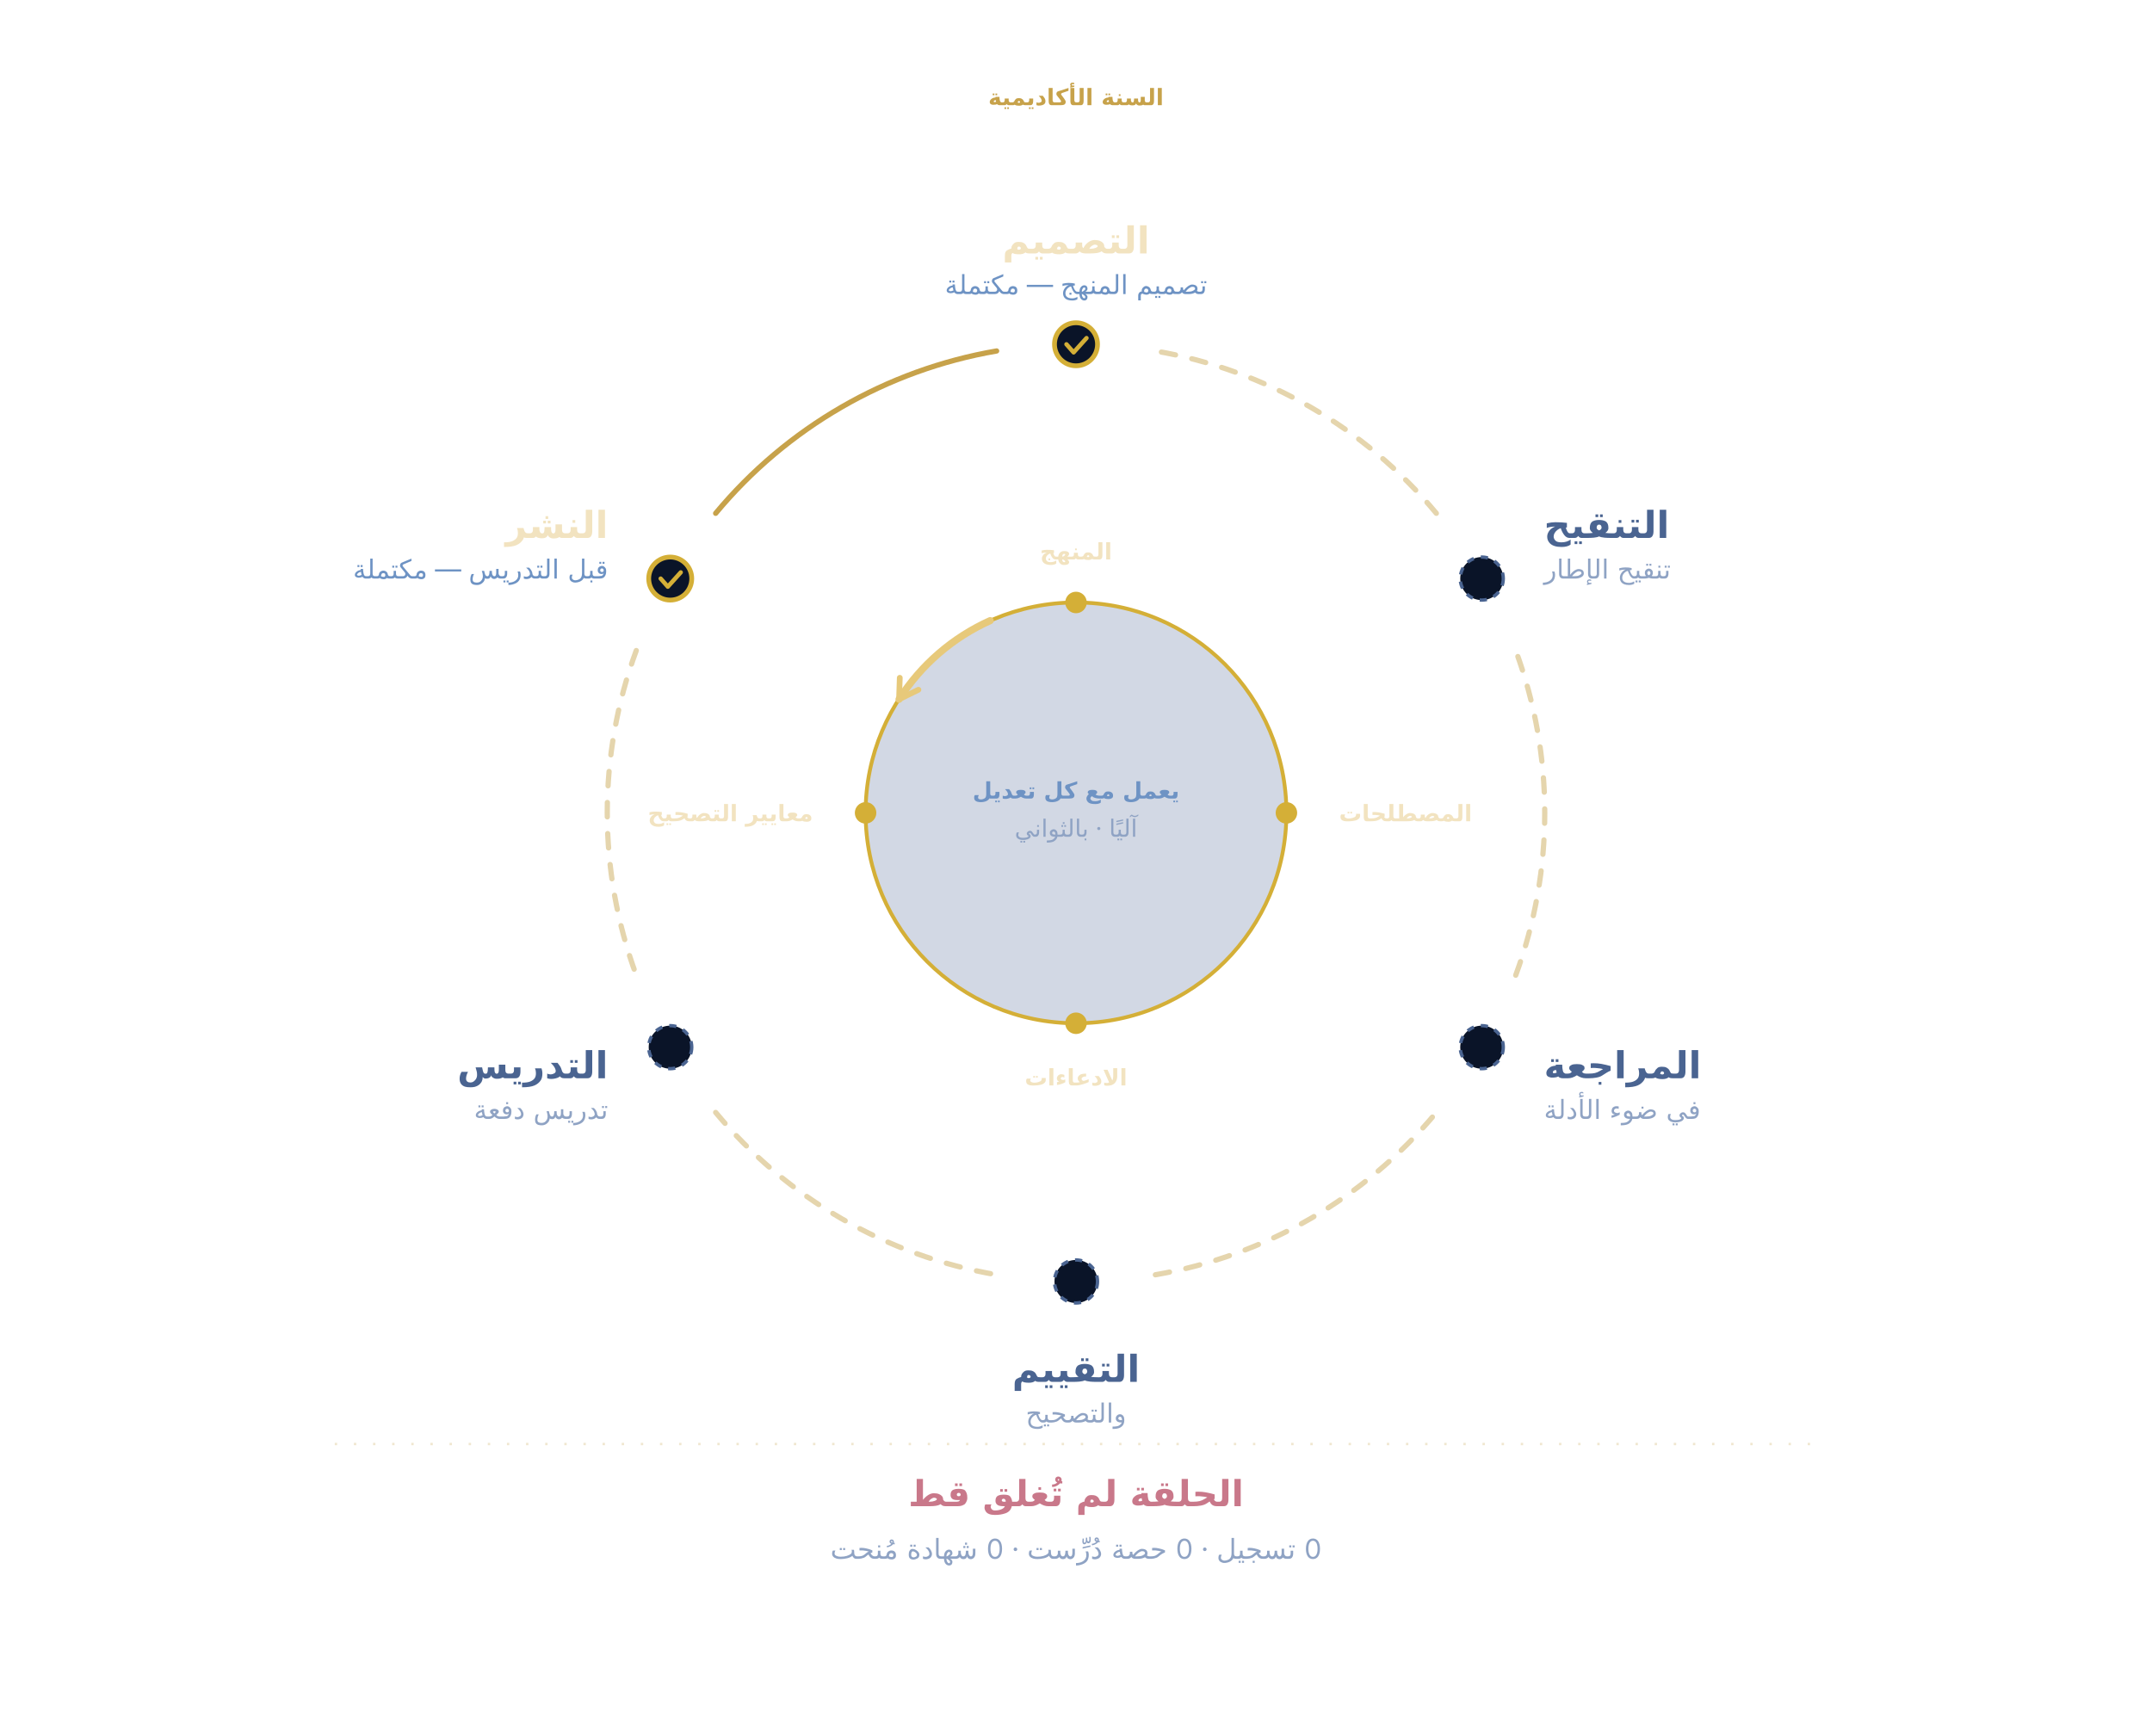
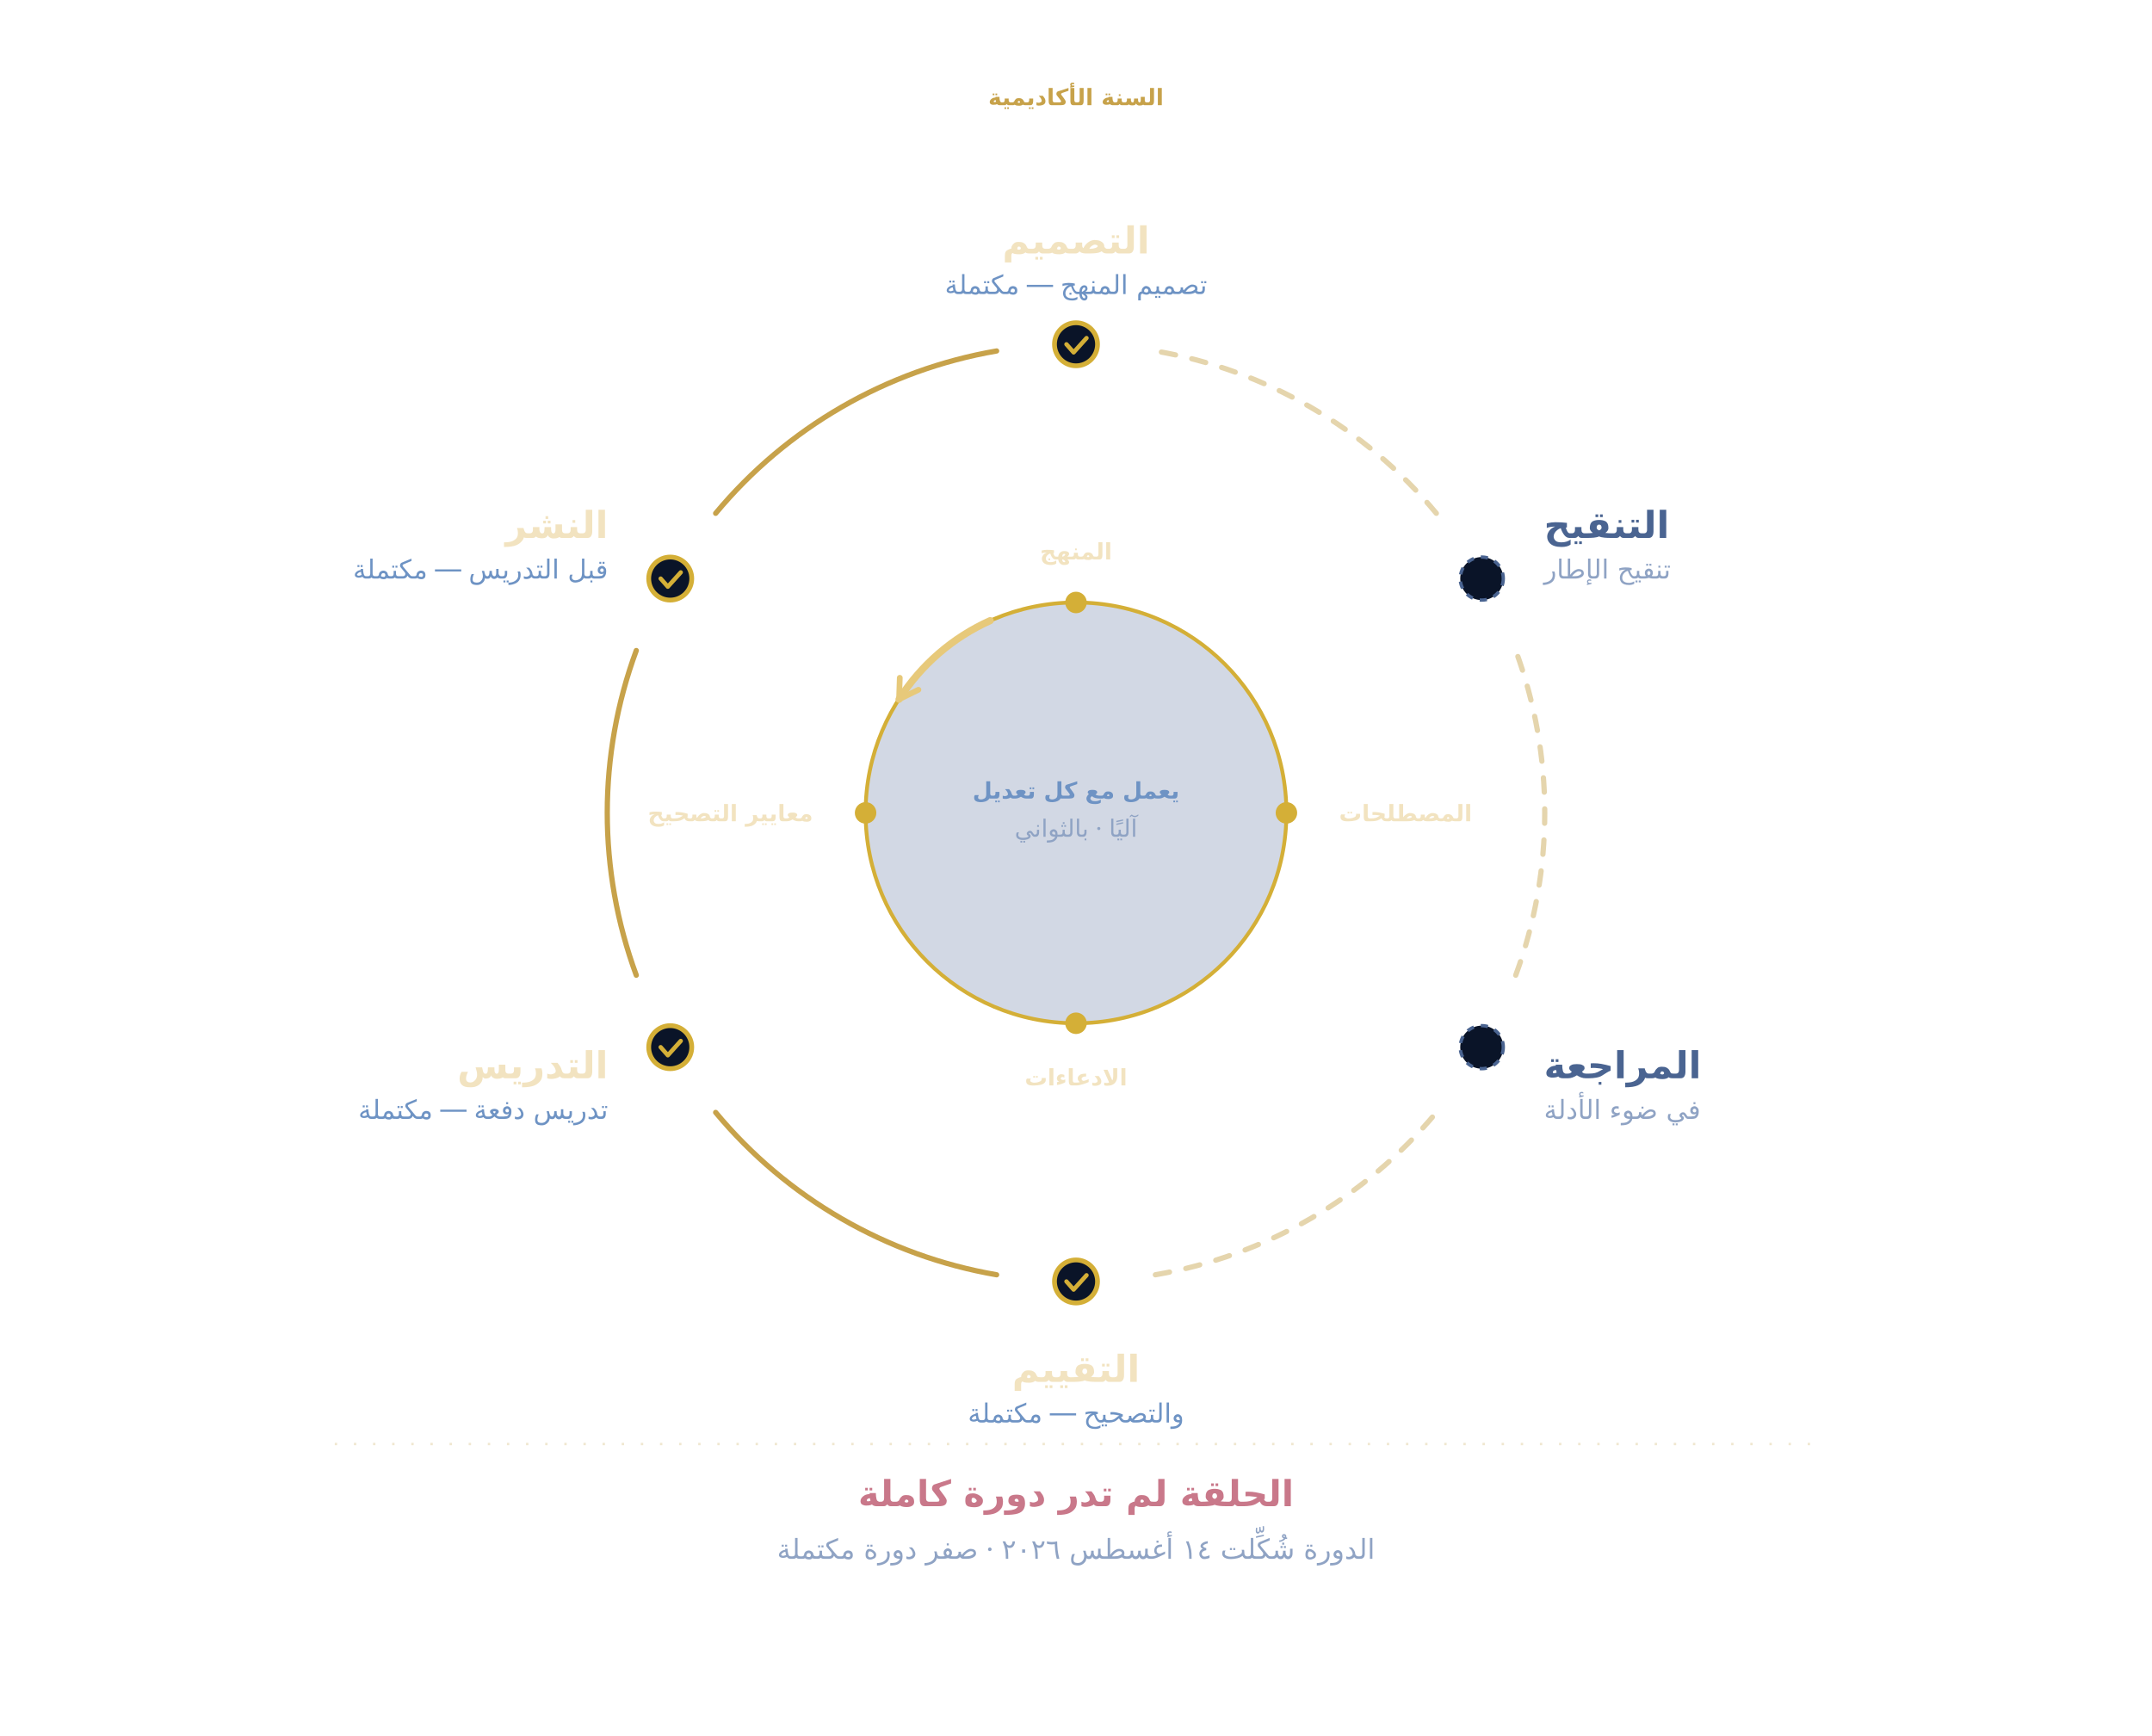
<svg xmlns="http://www.w3.org/2000/svg" viewBox="0 0 900 726" width="900" height="726" data-diagram="quality-cycle" role="img" lang="ar" direction="ltr" aria-labelledby="quality-cycle-title quality-cycle-desc">
  <circle cx="450" cy="340" r="88" fill="rgba(31,61,122,0.20)" stroke="#D4AF37" stroke-width="1.6" />
  <g data-pop="">
    <circle cx="450.0" cy="252.0" r="4.5" fill="#D4AF37" />
  </g>
  <text data-pop="" x="450.0" y="234.0" text-anchor="middle" font-family="Cairo, Inter, sans-serif" font-size="9.5" font-weight="700" fill="#F2E3C0">⁧المنهج⁩</text>
  <g data-pop="">
    <circle cx="362.0" cy="340.0" r="4.5" fill="#D4AF37" />
  </g>
  <text data-pop="" x="340.0" y="343.5" text-anchor="end" font-family="Cairo, Inter, sans-serif" font-size="9.5" font-weight="700" fill="#F2E3C0">⁧معايير التصحيح⁩</text>
  <g data-pop="">
    <circle cx="450.0" cy="428.0" r="4.5" fill="#D4AF37" />
  </g>
  <text data-pop="" x="450.0" y="454.0" text-anchor="middle" font-family="Cairo, Inter, sans-serif" font-size="9.5" font-weight="700" fill="#F2E3C0">⁧الادعاءات⁩</text>
  <g data-pop="">
    <circle cx="538.0" cy="340.0" r="4.5" fill="#D4AF37" />
  </g>
  <text data-pop="" x="560.0" y="343.5" text-anchor="start" font-family="Cairo, Inter, sans-serif" font-size="9.5" font-weight="700" fill="#F2E3C0">⁧المصطلحات⁩</text>
  <path data-draw="700" d="M414.1 259.6A88 88 0 0 0 376.0 292.5" fill="none" stroke="#E7C97A" stroke-width="3" stroke-linecap="round" />
  <path d="M376.0 292.5l0.3 -9.0M376.0 292.5l8.1 -4.0" fill="none" stroke="#E7C97A" stroke-width="2.4" stroke-linecap="round" data-pop="" />
  <text data-pop="" x="450.0" y="334.0" text-anchor="middle" font-family="Cairo, Inter, sans-serif" font-size="9.5" font-weight="700" fill="#6E93C4">⁧يعمل مع كل تعديل⁩</text>
  <text data-pop="" x="450.0" y="350.0" text-anchor="middle" font-family="Cairo, Inter, sans-serif" font-size="10" fill="#8FA3C4">⁧آليًا · بالثواني⁩</text>
  <path data-draw="700" d="M416.8 146.8A196 196 0 0 0 299.3 214.7" fill="none" stroke="#C7A24A" stroke-width="2.2" stroke-linecap="round" />
-   <path d="M266.1 272.1A196 196 0 0 0 266.1 407.9" fill="none" stroke="#C7A24A" stroke-width="2.2" stroke-opacity="0.45" stroke-dasharray="6 7" stroke-linecap="round" />
-   <path d="M299.3 465.3A196 196 0 0 0 416.8 533.2" fill="none" stroke="#C7A24A" stroke-width="2.2" stroke-opacity="0.45" stroke-dasharray="6 7" stroke-linecap="round" />
+   <path data-draw="820" d="M266.1 272.1A196 196 0 0 0 266.1 407.9" fill="none" stroke="#C7A24A" stroke-width="2.2" stroke-linecap="round" />
+   <path data-draw="940" d="M299.3 465.3A196 196 0 0 0 416.8 533.2" fill="none" stroke="#C7A24A" stroke-width="2.2" stroke-linecap="round" />
  <path d="M483.2 533.2A196 196 0 0 0 600.7 465.3" fill="none" stroke="#C7A24A" stroke-width="2.2" stroke-opacity="0.45" stroke-dasharray="6 7" stroke-linecap="round" />
  <path d="M633.9 407.9A196 196 0 0 0 633.9 272.1" fill="none" stroke="#C7A24A" stroke-width="2.2" stroke-opacity="0.45" stroke-dasharray="6 7" stroke-linecap="round" />
  <path d="M600.7 214.7A196 196 0 0 0 483.2 146.8" fill="none" stroke="#C7A24A" stroke-width="2.2" stroke-opacity="0.45" stroke-dasharray="6 7" stroke-linecap="round" />
  <g data-pop="">
    <circle cx="450.0" cy="144.0" r="9" fill="#0A1428" stroke="#D4AF37" stroke-width="2" />
    <path d="M446.0 144.0l3 3.4 5.4 -6" fill="none" stroke="#D4AF37" stroke-width="1.8" stroke-linecap="round" stroke-linejoin="round" />
  </g>
  <text data-pop="" x="450.0" y="106.0" text-anchor="middle" font-family="Cairo, Inter, sans-serif" font-size="15.5" font-weight="700" fill="#F2E3C0">⁧التصميم⁩</text>
  <text data-pop="" x="450.0" y="123.0" text-anchor="middle" font-family="Cairo, Inter, sans-serif" font-size="11" fill="#6E93C4">⁧تصميم المنهج — مكتملة⁩</text>
  <g data-pop="">
    <circle cx="280.3" cy="242.0" r="9" fill="#0A1428" stroke="#D4AF37" stroke-width="2" />
    <path d="M276.3 242.0l3 3.4 5.4 -6" fill="none" stroke="#D4AF37" stroke-width="1.8" stroke-linecap="round" stroke-linejoin="round" />
  </g>
  <text data-pop="" x="254.3" y="225.0" text-anchor="end" font-family="Cairo, Inter, sans-serif" font-size="15.5" font-weight="700" fill="#F2E3C0">⁧النشر⁩</text>
  <text data-pop="" x="254.3" y="242.0" text-anchor="end" font-family="Cairo, Inter, sans-serif" font-size="11" fill="#6E93C4">⁧قبل التدريس — مكتملة⁩</text>
  <g data-pop="">
-     <circle cx="280.3" cy="438.0" r="9" fill="#0A1428" stroke="#4A6491" stroke-width="1.4" stroke-dasharray="3 3" />
+     <circle cx="280.3" cy="438.0" r="9" fill="#0A1428" stroke="#D4AF37" stroke-width="2" />
+     <path d="M276.3 438.0l3 3.4 5.4 -6" fill="none" stroke="#D4AF37" stroke-width="1.8" stroke-linecap="round" stroke-linejoin="round" />
  </g>
-   <text data-pop="" x="254.3" y="451.0" text-anchor="end" font-family="Cairo, Inter, sans-serif" font-size="15.5" font-weight="700" fill="#4A6491">⁧التدريس⁩</text>
-   <text data-pop="" x="254.3" y="468.0" text-anchor="end" font-family="Cairo, Inter, sans-serif" font-size="11" fill="#8FA3C4">⁧تدريس دفعة⁩</text>
+   <text data-pop="" x="254.3" y="451.0" text-anchor="end" font-family="Cairo, Inter, sans-serif" font-size="15.5" font-weight="700" fill="#F2E3C0">⁧التدريس⁩</text>
+   <text data-pop="" x="254.3" y="468.0" text-anchor="end" font-family="Cairo, Inter, sans-serif" font-size="11" fill="#6E93C4">⁧تدريس دفعة — مكتملة⁩</text>
  <g data-pop="">
-     <circle cx="450.0" cy="536.0" r="9" fill="#0A1428" stroke="#4A6491" stroke-width="1.4" stroke-dasharray="3 3" />
+     <circle cx="450.0" cy="536.0" r="9" fill="#0A1428" stroke="#D4AF37" stroke-width="2" />
+     <path d="M446.0 536.0l3 3.4 5.4 -6" fill="none" stroke="#D4AF37" stroke-width="1.8" stroke-linecap="round" stroke-linejoin="round" />
  </g>
-   <text data-pop="" x="450.0" y="578.0" text-anchor="middle" font-family="Cairo, Inter, sans-serif" font-size="15.5" font-weight="700" fill="#4A6491">⁧التقييم⁩</text>
-   <text data-pop="" x="450.0" y="595.0" text-anchor="middle" font-family="Cairo, Inter, sans-serif" font-size="11" fill="#8FA3C4">⁧والتصحيح⁩</text>
+   <text data-pop="" x="450.0" y="578.0" text-anchor="middle" font-family="Cairo, Inter, sans-serif" font-size="15.5" font-weight="700" fill="#F2E3C0">⁧التقييم⁩</text>
+   <text data-pop="" x="450.0" y="595.0" text-anchor="middle" font-family="Cairo, Inter, sans-serif" font-size="11" fill="#6E93C4">⁧والتصحيح — مكتملة⁩</text>
  <g data-pop="">
    <circle cx="619.7" cy="438.0" r="9" fill="#0A1428" stroke="#4A6491" stroke-width="1.4" stroke-dasharray="3 3" />
  </g>
  <text data-pop="" x="645.7" y="451.0" text-anchor="start" font-family="Cairo, Inter, sans-serif" font-size="15.5" font-weight="700" fill="#4A6491">⁧المراجعة⁩</text>
  <text data-pop="" x="645.7" y="468.0" text-anchor="start" font-family="Cairo, Inter, sans-serif" font-size="11" fill="#8FA3C4">⁧في ضوء الأدلة⁩</text>
  <g data-pop="">
    <circle cx="619.7" cy="242.0" r="9" fill="#0A1428" stroke="#4A6491" stroke-width="1.4" stroke-dasharray="3 3" />
  </g>
  <text data-pop="" x="645.7" y="225.0" text-anchor="start" font-family="Cairo, Inter, sans-serif" font-size="15.5" font-weight="700" fill="#4A6491">⁧التنقيح⁩</text>
  <text data-pop="" x="645.7" y="242.0" text-anchor="start" font-family="Cairo, Inter, sans-serif" font-size="11" fill="#8FA3C4">⁧تنقيح الإطار⁩</text>
  <text data-pop="" x="450.0" y="44.0" text-anchor="middle" font-family="Cairo, Inter, sans-serif" font-size="9.5" font-weight="700" fill="#C7A24A">⁧السنة الأكاديمية⁩</text>
  <path d="M140.0 604.0L760.0 604.0" stroke="#C7A24A" stroke-width="1" stroke-opacity="0.26" stroke-dasharray="1 7" fill="none" />
-   <text data-pop="" x="450.0" y="630.0" text-anchor="middle" font-family="Cairo, Inter, sans-serif" font-size="15" font-weight="700" fill="#C9788A">⁧الحلقة لم تُغلق قط⁩</text>
-   <text data-pop="" x="450.0" y="652.0" text-anchor="middle" font-family="Cairo, Inter, sans-serif" font-size="11.5" fill="#8FA3C4">⁧0 تسجيل · 0 حصة دُرِّست · 0 شهادة مُنحت⁩</text>
+   <text data-pop="" x="450.0" y="630.0" text-anchor="middle" font-family="Cairo, Inter, sans-serif" font-size="15" font-weight="700" fill="#C9788A">⁧الحلقة لم تدر دورة كاملة⁩</text>
+   <text data-pop="" x="450.0" y="652.0" text-anchor="middle" font-family="Cairo, Inter, sans-serif" font-size="11.5" fill="#8FA3C4">⁧الدورة شُكِّلت ١٤ أغسطس ٢٠٢٦ · صفر دورة مكتملة⁩</text>
</svg>
